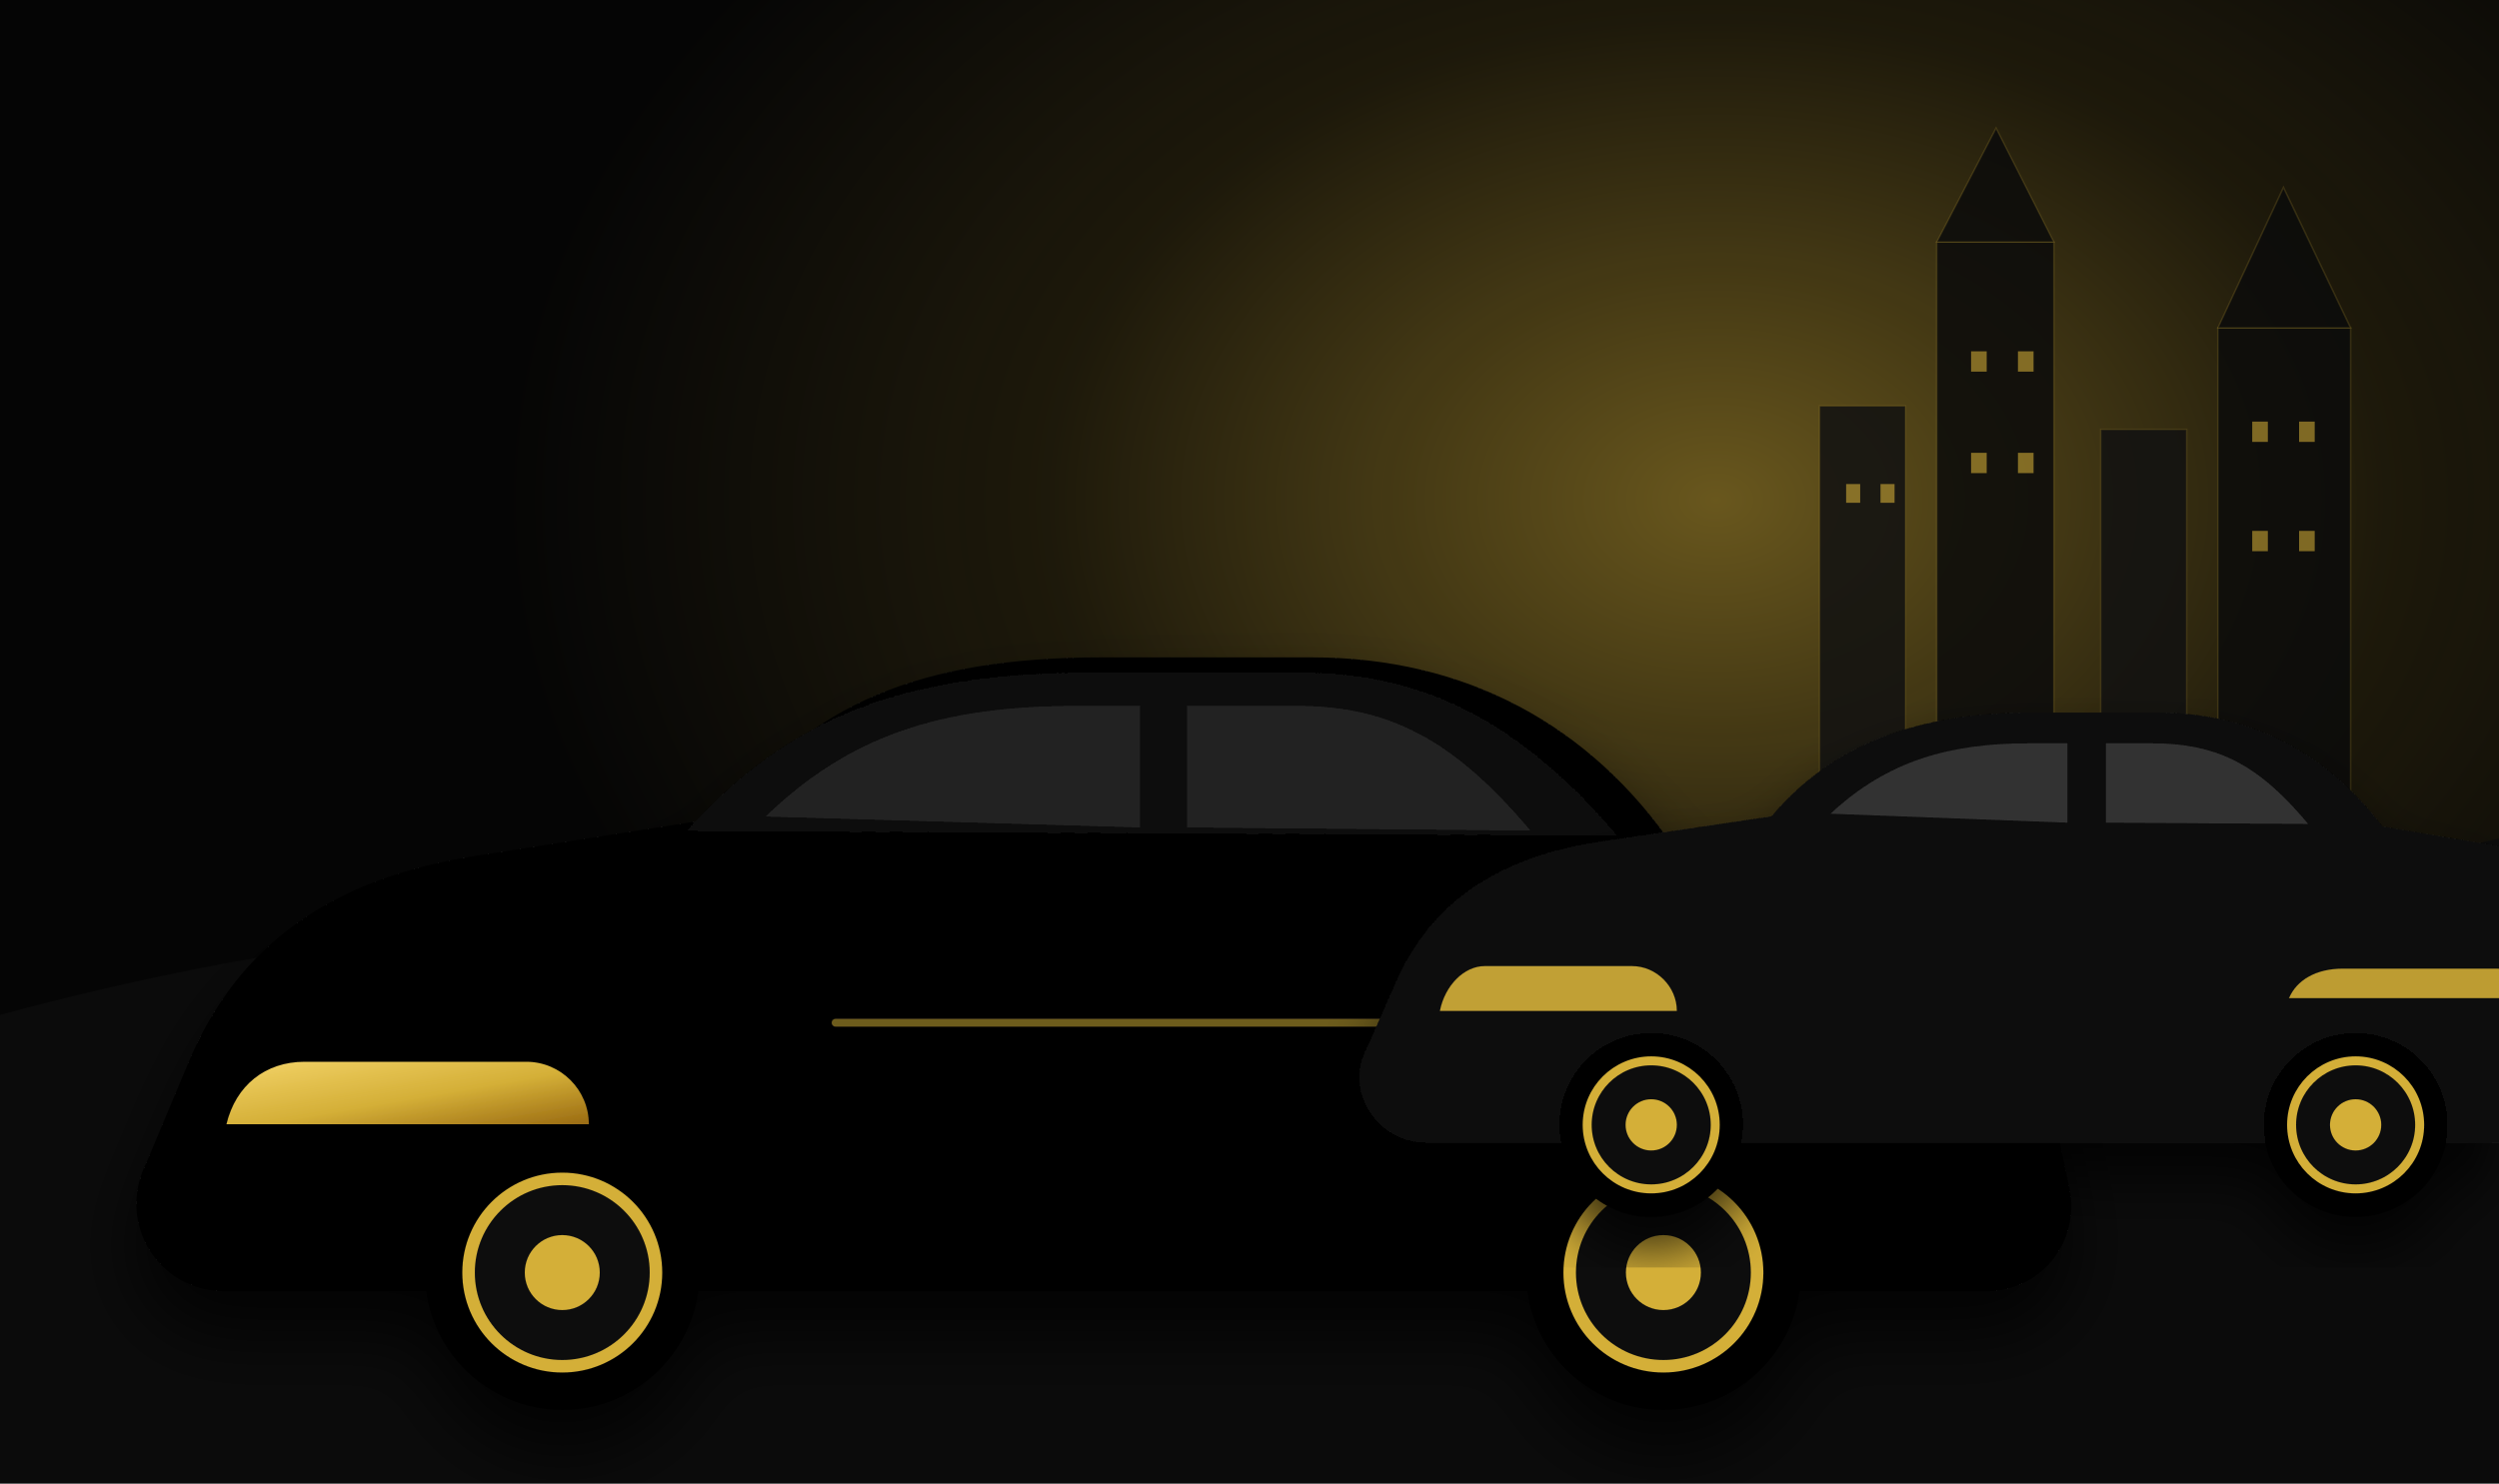
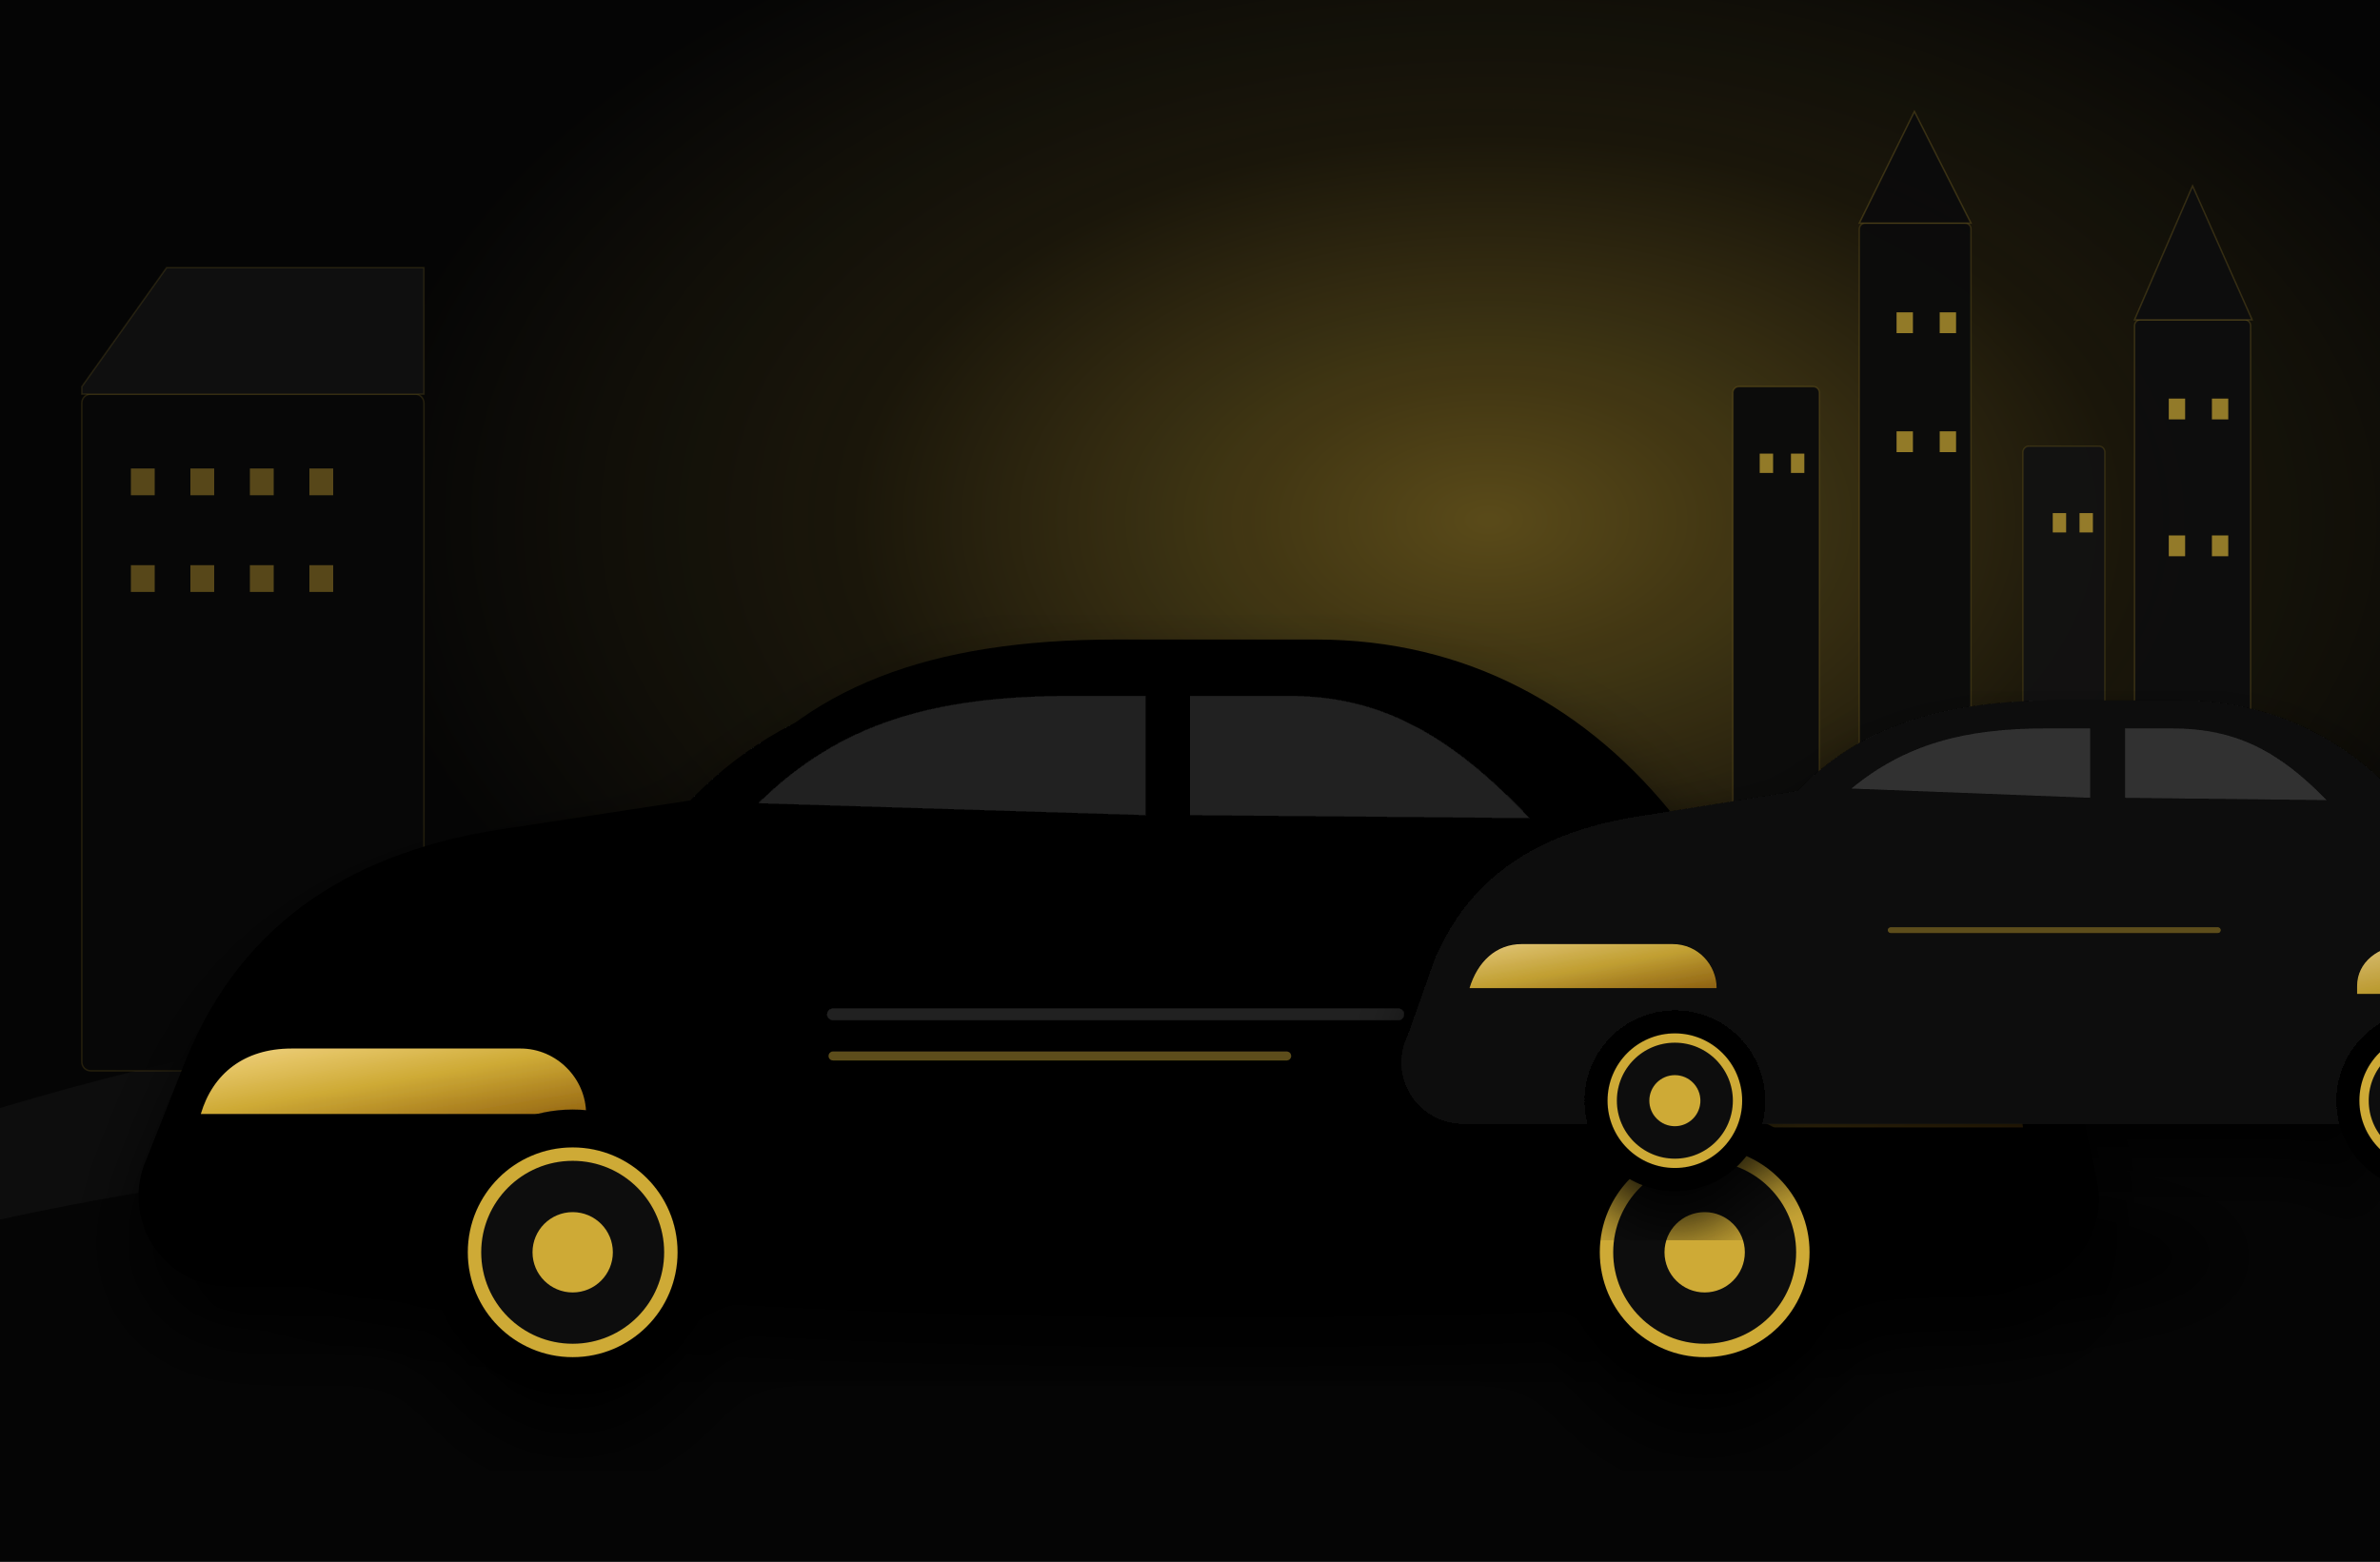
- <svg xmlns="http://www.w3.org/2000/svg" width="1600" height="950" viewBox="0 0 1600 950" fill="none">
+ <svg xmlns="http://www.w3.org/2000/svg" width="1600" height="1050" viewBox="0 0 1600 1050" fill="none">
  <defs>
-     <linearGradient id="g" x1="0" y1="0" x2="0" y2="950">
+     <linearGradient id="bg" x1="0" y1="0" x2="0" y2="1050">
      <stop stop-color="#050505" />
-       <stop offset="1" stop-color="#000" />
+       <stop offset="0.5" stop-color="#0A0A0A" />
+       <stop offset="1" stop-color="#020202" />
    </linearGradient>
-     <radialGradient id="r" cx="0" cy="0" r="1" gradientUnits="userSpaceOnUse" gradientTransform="translate(1100 320) rotate(90) scale(560 780)">
-       <stop stop-color="#D4AF37" stop-opacity=".48" />
-       <stop offset=".55" stop-color="#D4AF37" stop-opacity=".12" />
+     <linearGradient id="gold" x1="0" y1="0" x2="1" y2="1">
+       <stop stop-color="#F8D985" />
+       <stop offset="0.5" stop-color="#D4AF37" />
+       <stop offset="1" stop-color="#9B6A13" />
+     </linearGradient>
+     <radialGradient id="glow" cx="0" cy="0" r="1" gradientUnits="userSpaceOnUse" gradientTransform="translate(1000 350) rotate(90) scale(460 760)">
+       <stop stop-color="#D4AF37" stop-opacity="0.42" />
+       <stop offset="0.56" stop-color="#D4AF37" stop-opacity="0.11" />
      <stop offset="1" stop-color="#D4AF37" stop-opacity="0" />
    </radialGradient>
-     <linearGradient id="gold" x1="0" y1="0" x2="1" y2="1">
-       <stop stop-color="#F3D368" />
-       <stop offset=".55" stop-color="#D4AF37" />
-       <stop offset="1" stop-color="#9A6B12" />
+     <linearGradient id="car1" x1="110" y1="650" x2="820" y2="760">
+       <stop stop-color="#020202" />
+       <stop offset="0.45" stop-color="#2D2D2D" />
+       <stop offset="1" stop-color="#040404" />
    </linearGradient>
-     <linearGradient id="car1" x1="120" y1="560" x2="850" y2="730">
-       <stop stop-color="#060606" />
-       <stop offset=".5" stop-color="#2a2a2a" />
-       <stop offset="1" stop-color="#050505" />
+     <linearGradient id="car2" x1="810" y1="665" x2="1450" y2="765">
+       <stop stop-color="#090909" />
+       <stop offset="0.48" stop-color="#505050" />
+       <stop offset="1" stop-color="#121212" />
    </linearGradient>
-     <linearGradient id="car2" x1="780" y1="600" x2="1440" y2="735">
-       <stop stop-color="#111" />
-       <stop offset=".45" stop-color="#454545" />
-       <stop offset="1" stop-color="#0b0b0b" />
-     </linearGradient>
-     <filter id="s">
-       <feDropShadow dx="0" dy="28" stdDeviation="22" flood-color="#000" flood-opacity=".75" />
+     <filter id="shadow">
+       <feDropShadow dx="0" dy="34" stdDeviation="28" flood-color="#000000" flood-opacity="0.9" />
+     </filter>
+     <filter id="blur">
+       <feGaussianBlur stdDeviation="24" />
    </filter>
  </defs>
-   <rect width="1600" height="950" fill="url(#g)" />
-   <rect width="1600" height="950" fill="url(#r)" />
-   <g opacity=".85">
-     <rect x="1165" y="260" width="55" height="330" fill="#101010" stroke="#D4AF37" stroke-opacity=".18" />
-     <rect x="1240" y="155" width="75" height="435" fill="#0b0b0b" stroke="#D4AF37" stroke-opacity=".2" />
-     <path d="M1278 82l37 73h-75l38-73z" fill="#0b0b0b" stroke="#D4AF37" stroke-opacity=".2" />
-     <rect x="1345" y="275" width="55" height="315" fill="#101010" stroke="#D4AF37" stroke-opacity=".18" />
-     <rect x="1420" y="210" width="85" height="380" fill="#0b0b0b" stroke="#D4AF37" stroke-opacity=".2" />
-     <path d="M1462 120l43 90h-85l42-90z" fill="#0b0b0b" stroke="#D4AF37" stroke-opacity=".2" />
-     <g fill="#D4AF37" opacity=".65">
-       <rect x="1182" y="310" width="9" height="12" />
-       <rect x="1204" y="310" width="9" height="12" />
-       <rect x="1262" y="225" width="10" height="13" />
-       <rect x="1292" y="225" width="10" height="13" />
-       <rect x="1262" y="290" width="10" height="13" />
-       <rect x="1292" y="290" width="10" height="13" />
-       <rect x="1442" y="270" width="10" height="13" />
-       <rect x="1472" y="270" width="10" height="13" />
-       <rect x="1442" y="340" width="10" height="13" />
-       <rect x="1472" y="340" width="10" height="13" />
+   <rect width="1600" height="1050" fill="url(#bg)" />
+   <rect width="1600" height="1050" fill="url(#glow)" />
+   <g opacity="0.7">
+     <rect x="0" y="565" width="1600" height="485" fill="#060606" />
+     <path d="M0 745C250 670 496 650 780 675C1040 698 1245 646 1600 590V1050H0V745Z" fill="#111" />
+     <path d="M0 820C320 750 630 768 895 792C1134 813 1320 760 1600 725V1050H0V820Z" fill="#050505" />
+     <path d="M0 730H1600" stroke="url(#gold)" stroke-width="2" stroke-opacity="0.25" />
+     <path d="M85 915H1515" stroke="url(#gold)" stroke-width="5" stroke-opacity="0.34" />
+   </g>
+   <g opacity="0.95">
+     <rect x="55" y="265" width="230" height="455" rx="6" fill="#070707" stroke="#D4AF37" stroke-opacity="0.16" />
+     <path d="M55 260L112 180H285V265H55Z" fill="#101010" stroke="#D4AF37" stroke-opacity="0.15" />
+     <g opacity="0.42">
+       <rect x="88" y="315" width="16" height="18" fill="#D4AF37" />
+       <rect x="128" y="315" width="16" height="18" fill="#D4AF37" />
+       <rect x="168" y="315" width="16" height="18" fill="#D4AF37" />
+       <rect x="208" y="315" width="16" height="18" fill="#D4AF37" />
+       <rect x="88" y="380" width="16" height="18" fill="#D4AF37" />
+       <rect x="128" y="380" width="16" height="18" fill="#D4AF37" />
+       <rect x="168" y="380" width="16" height="18" fill="#D4AF37" />
+       <rect x="208" y="380" width="16" height="18" fill="#D4AF37" />
    </g>
  </g>
-   <path d="M0 650c350-95 640-65 880-38 240 27 445-10 720-75v413H0V650z" fill="#0b0b0b" />
-   <path d="M85 850h1430" stroke="url(#gold)" stroke-width="4" stroke-opacity=".35" />
-   <g filter="url(#s)">
-     <path d="M120 682c32-78 94-120 185-134l160-25c52-72 125-102 240-102h135c98 0 178 43 232 122l112 20c68 12 111 56 126 127l15 71c7 34-18 66-53 66H144c-43 0-70-44-50-83l26-62z" fill="url(#car1)" />
-     <path d="M440 532c65-73 140-101 258-101h135c82 0 142 34 202 104l-595-3z" fill="#080808" />
-     <path d="M490 523c54-52 112-71 200-71h40v78l-240-7z" fill="#242424" />
-     <path d="M760 452h70c60 0 101 22 150 80l-220-2v-78z" fill="#242424" />
-     <path d="M195 680h142c22 0 40 18 40 40H145c6-25 25-40 50-40z" fill="url(#gold)" />
-     <path d="M1060 682h155c18 0 32 13 35 31H1008c6-19 25-31 52-31z" fill="url(#gold)" />
-     <circle cx="360" cy="815" r="88" fill="#050505" />
-     <circle cx="360" cy="815" r="60" fill="#111" stroke="#D4AF37" stroke-width="8" />
-     <circle cx="360" cy="815" r="24" fill="#D4AF37" />
-     <circle cx="1065" cy="815" r="88" fill="#050505" />
-     <circle cx="1065" cy="815" r="60" fill="#111" stroke="#D4AF37" stroke-width="8" />
-     <circle cx="1065" cy="815" r="24" fill="#D4AF37" />
-     <path d="M535 655h360" stroke="#D4AF37" stroke-width="5" stroke-linecap="round" opacity=".5" />
+   <g opacity="0.98">
+     <rect x="1165" y="260" width="58" height="340" rx="4" fill="#0B0B0B" stroke="#D4AF37" stroke-opacity="0.18" />
+     <rect x="1250" y="150" width="75" height="465" rx="4" fill="#0B0B0B" stroke="#D4AF37" stroke-opacity="0.18" />
+     <path d="M1287 75L1325 150H1250L1287 75Z" fill="#0B0B0B" stroke="#D4AF37" stroke-opacity="0.22" />
+     <rect x="1360" y="300" width="55" height="305" rx="4" fill="#111" stroke="#D4AF37" stroke-opacity="0.16" />
+     <rect x="1435" y="215" width="78" height="390" rx="4" fill="#0D0D0D" stroke="#D4AF37" stroke-opacity="0.2" />
+     <path d="M1474 125L1514 215H1435L1474 125Z" fill="#0D0D0D" stroke="#D4AF37" stroke-opacity="0.2" />
+     <g opacity="0.7">
+       <rect x="1183" y="305" width="9" height="13" fill="#D4AF37" />
+       <rect x="1204" y="305" width="9" height="13" fill="#D4AF37" />
+       <rect x="1275" y="210" width="11" height="14" fill="#D4AF37" />
+       <rect x="1304" y="210" width="11" height="14" fill="#D4AF37" />
+       <rect x="1275" y="290" width="11" height="14" fill="#D4AF37" />
+       <rect x="1304" y="290" width="11" height="14" fill="#D4AF37" />
+       <rect x="1380" y="345" width="9" height="13" fill="#D4AF37" />
+       <rect x="1398" y="345" width="9" height="13" fill="#D4AF37" />
+       <rect x="1458" y="268" width="11" height="14" fill="#D4AF37" />
+       <rect x="1487" y="268" width="11" height="14" fill="#D4AF37" />
+       <rect x="1458" y="360" width="11" height="14" fill="#D4AF37" />
+       <rect x="1487" y="360" width="11" height="14" fill="#D4AF37" />
+     </g>
  </g>
-   <g filter="url(#s)" transform="translate(270 48) scale(.82)">
-     <path d="M760 710c28-65 83-101 166-112l128-19c47-56 114-81 203-81h98c72 0 131 30 176 89l83 14c52 9 89 45 103 97l18 62c10 37-19 74-57 74H785c-39 0-65-40-47-74l22-50z" fill="url(#car2)" />
-     <path d="M1050 584c54-56 118-75 206-75h94c63 0 111 23 154 78l-454-3z" fill="#0c0c0c" />
-     <path d="M1100 577c45-42 94-55 155-55h30v62l-185-7z" fill="#333" />
-     <path d="M1315 522h36c54 0 85 19 122 63l-158-1v-62z" fill="#333" />
-     <path d="M830 696h115c19 0 35 16 35 35H795c4-20 19-35 35-35z" fill="#D4AF37" opacity=".9" />
-     <path d="M1500 698h120c13 0 25 10 28 23h-190c6-14 21-23 42-23z" fill="#D4AF37" opacity=".88" />
-     <circle cx="960" cy="820" r="72" fill="#050505" />
-     <circle cx="960" cy="820" r="50" fill="#111" stroke="#D4AF37" stroke-width="7" />
-     <circle cx="960" cy="820" r="20" fill="#D4AF37" />
-     <circle cx="1510" cy="820" r="72" fill="#050505" />
-     <circle cx="1510" cy="820" r="50" fill="#111" stroke="#D4AF37" stroke-width="7" />
-     <circle cx="1510" cy="820" r="20" fill="#D4AF37" />
+   <ellipse cx="820" cy="845" rx="680" ry="70" fill="#000" opacity="0.78" filter="url(#blur)" />
+   <g filter="url(#shadow)">
+     <path d="M122 720C158 625 230 575 334 558L485 535C540 462 625 430 750 430H885C985 430 1068 475 1128 552L1250 574C1326 588 1378 637 1393 716L1410 795C1417 831 1390 865 1352 865H154C109 865 80 819 99 778L122 720Z" fill="url(#car1)" />
+     <path d="M455 548C520 474 610 446 750 446H870C955 446 1018 481 1085 552L455 548Z" fill="#060606" />
+     <path d="M510 540C565 486 628 468 720 468H770V548L510 540Z" fill="#242424" />
+     <path d="M800 468H867C928 468 975 494 1028 550L800 548V468Z" fill="#242424" />
+     <path d="M196 705H350C374 705 394 725 394 749H135C143 722 164 705 196 705Z" fill="url(#gold)" />
+     <path d="M1160 706H1320C1338 706 1354 720 1357 738L1360 758H1110V748C1110 724 1131 706 1160 706Z" fill="url(#gold)" />
+     <circle cx="385" cy="842" r="96" fill="#050505" />
+     <circle cx="385" cy="842" r="66" fill="#101010" stroke="#D4AF37" stroke-width="9" />
+     <circle cx="385" cy="842" r="27" fill="#D4AF37" />
+     <circle cx="1146" cy="842" r="96" fill="#050505" />
+     <circle cx="1146" cy="842" r="66" fill="#101010" stroke="#D4AF37" stroke-width="9" />
+     <circle cx="1146" cy="842" r="27" fill="#D4AF37" />
+     <path d="M560 682H940" stroke="#fff" stroke-width="8" stroke-linecap="round" opacity="0.12" />
+     <path d="M560 710H865" stroke="#D4AF37" stroke-width="6" stroke-linecap="round" opacity="0.45" />
  </g>
+   <g filter="url(#shadow)" transform="translate(360 95) scale(0.78)">
+     <path d="M775 705C805 635 862 596 950 582L1088 560C1140 505 1212 482 1312 482H1418C1495 482 1560 514 1610 570L1712 589C1770 600 1815 641 1828 704L1845 775C1854 812 1825 847 1787 847H800C760 847 734 806 752 770L775 705Z" fill="url(#car2)" />
+     <path d="M1085 565C1138 512 1208 492 1308 492H1412C1478 492 1530 518 1576 570L1085 565Z" fill="#090909" />
+     <path d="M1134 558C1180 520 1231 506 1302 506H1340V566L1134 558Z" fill="#303030" />
+     <path d="M1370 506H1410C1465 506 1502 525 1544 568L1370 566V506Z" fill="#303030" />
+     <path d="M850 692H980C1002 692 1018 710 1018 730H805C812 707 828 692 850 692Z" fill="url(#gold)" opacity="0.93" />
+     <path d="M1612 693H1740C1755 693 1768 704 1772 718L1775 735H1570V728C1570 708 1588 693 1612 693Z" fill="url(#gold)" opacity="0.9" />
+     <circle cx="982" cy="827" r="78" fill="#050505" />
+     <circle cx="982" cy="827" r="54" fill="#111" stroke="#D4AF37" stroke-width="8" />
+     <circle cx="982" cy="827" r="22" fill="#D4AF37" />
+     <circle cx="1630" cy="827" r="78" fill="#050505" />
+     <circle cx="1630" cy="827" r="54" fill="#111" stroke="#D4AF37" stroke-width="8" />
+     <circle cx="1630" cy="827" r="22" fill="#D4AF37" />
+     <path d="M1168 680H1450" stroke="#D4AF37" stroke-width="5" stroke-linecap="round" opacity="0.43" />
+   </g>
+   <rect width="1600" height="1050" fill="url(#bg)" opacity="0.03" />
</svg>
